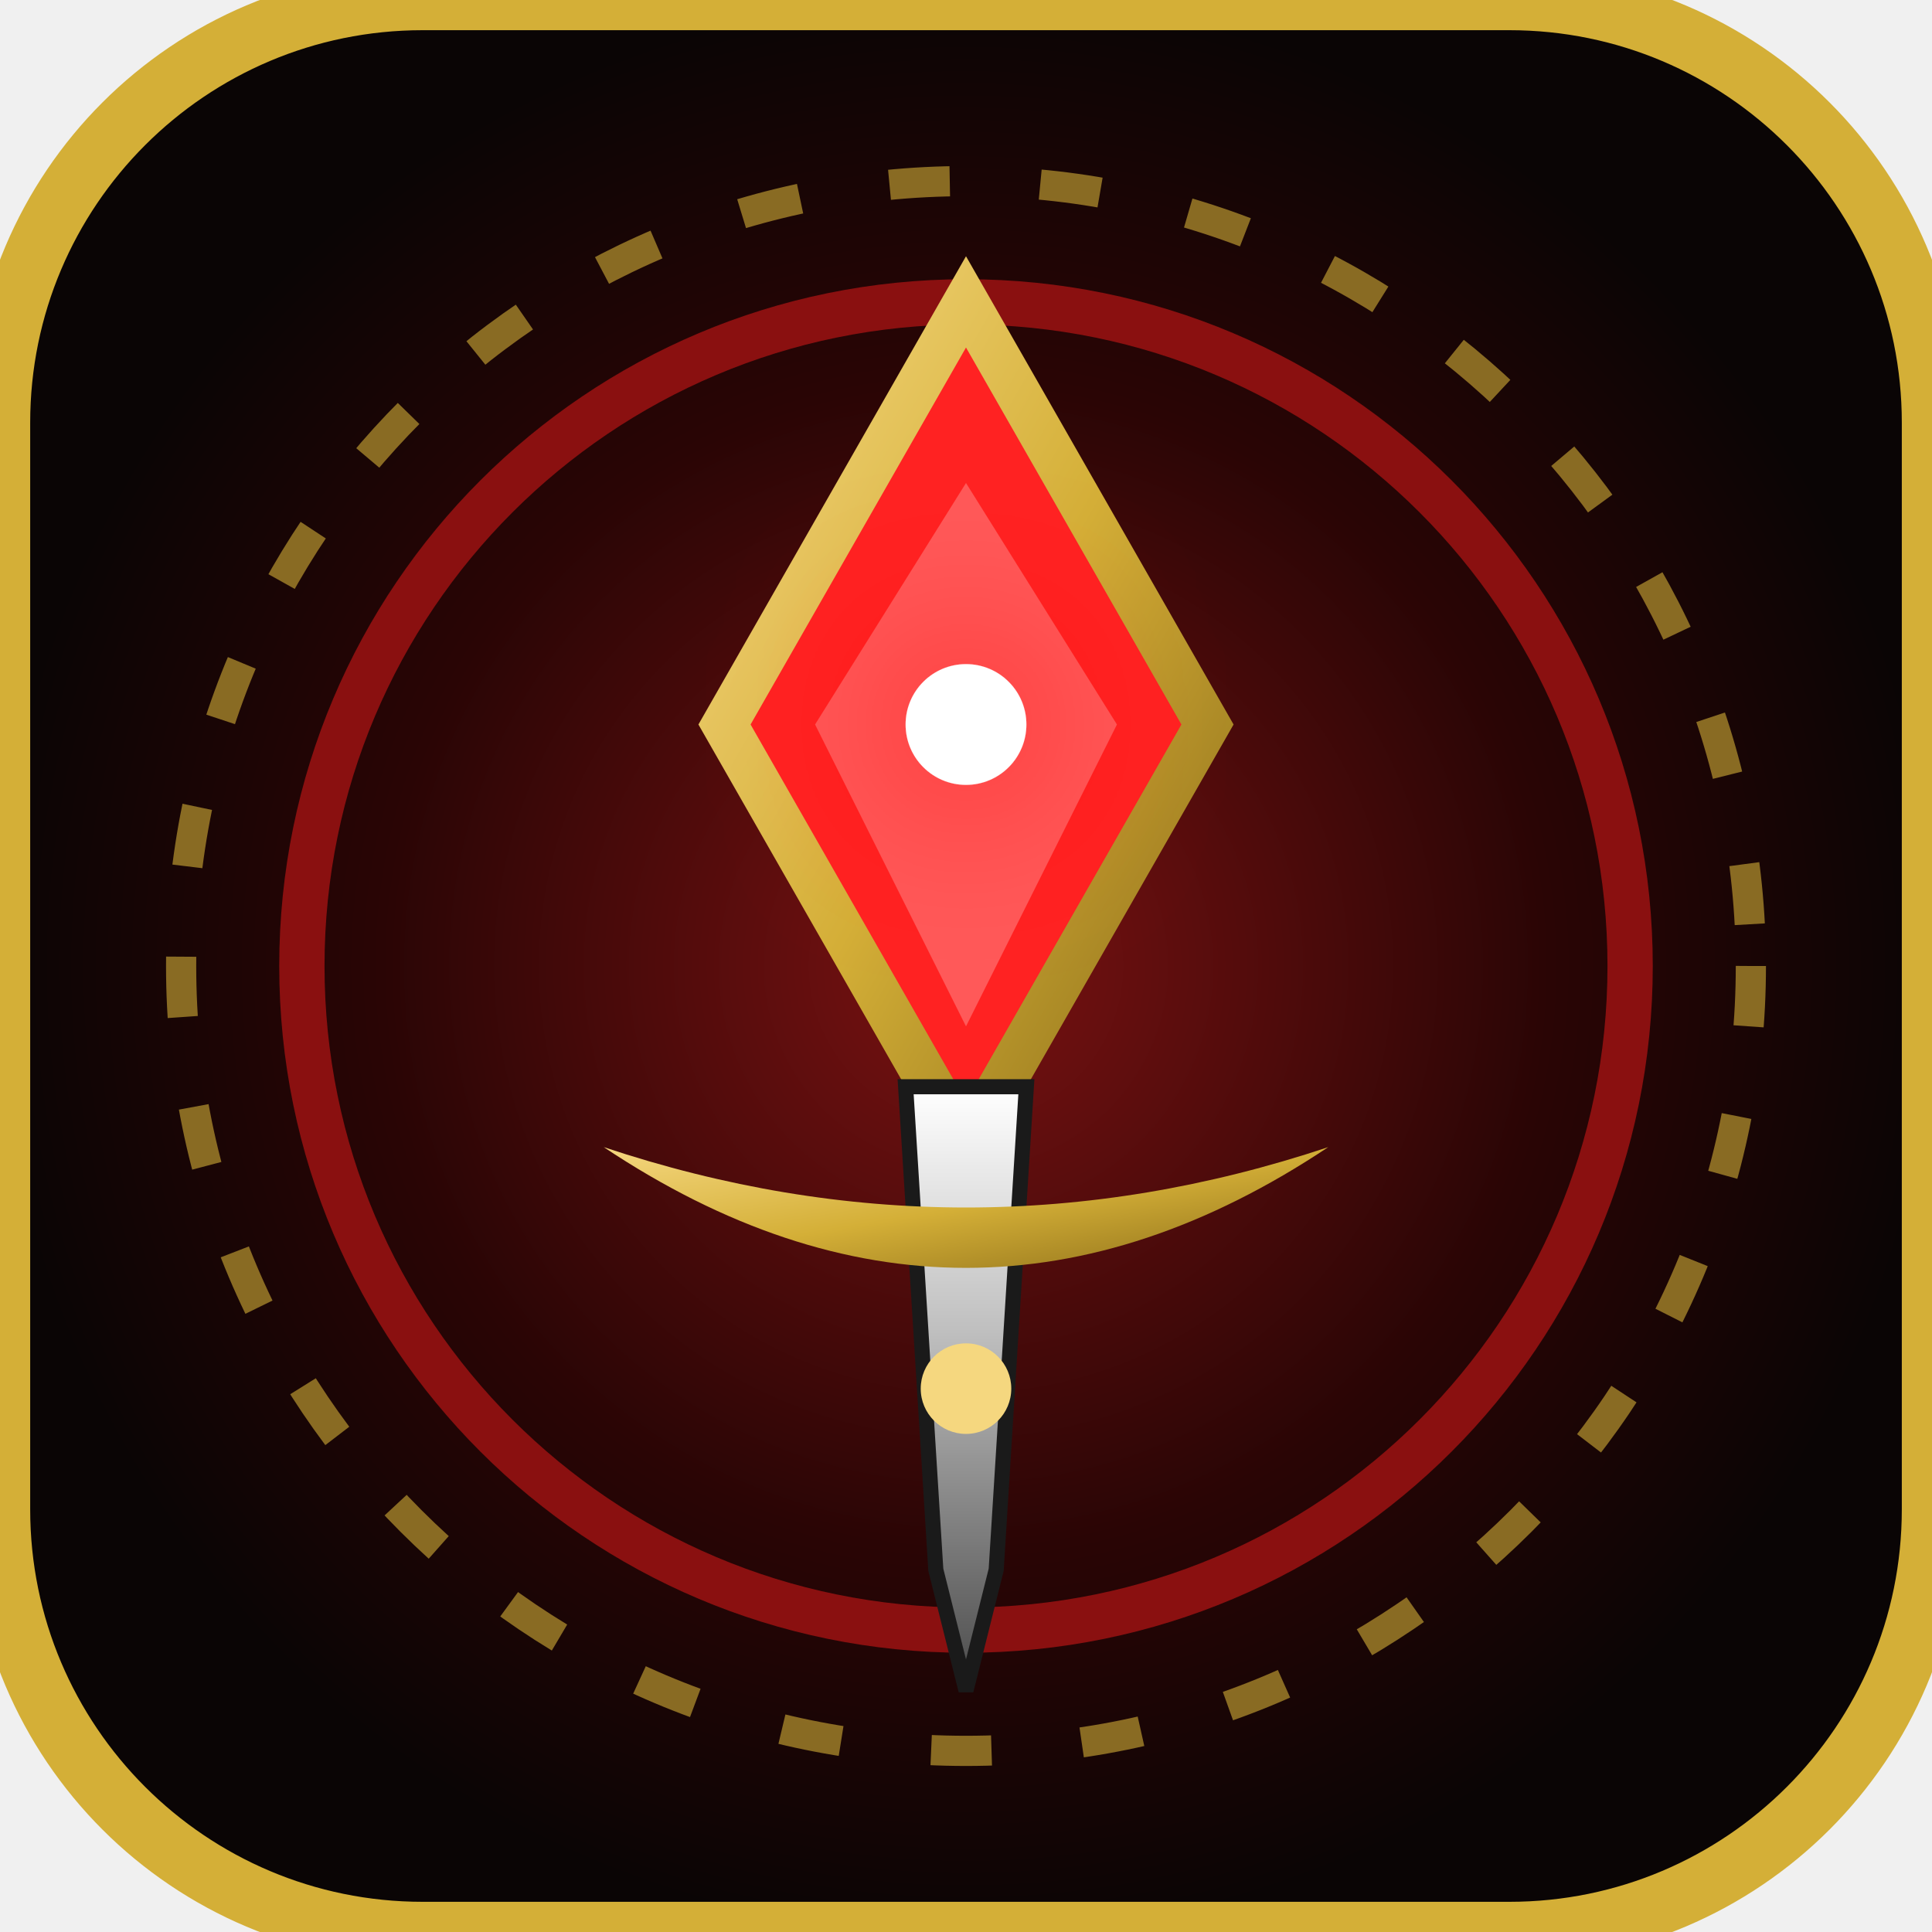
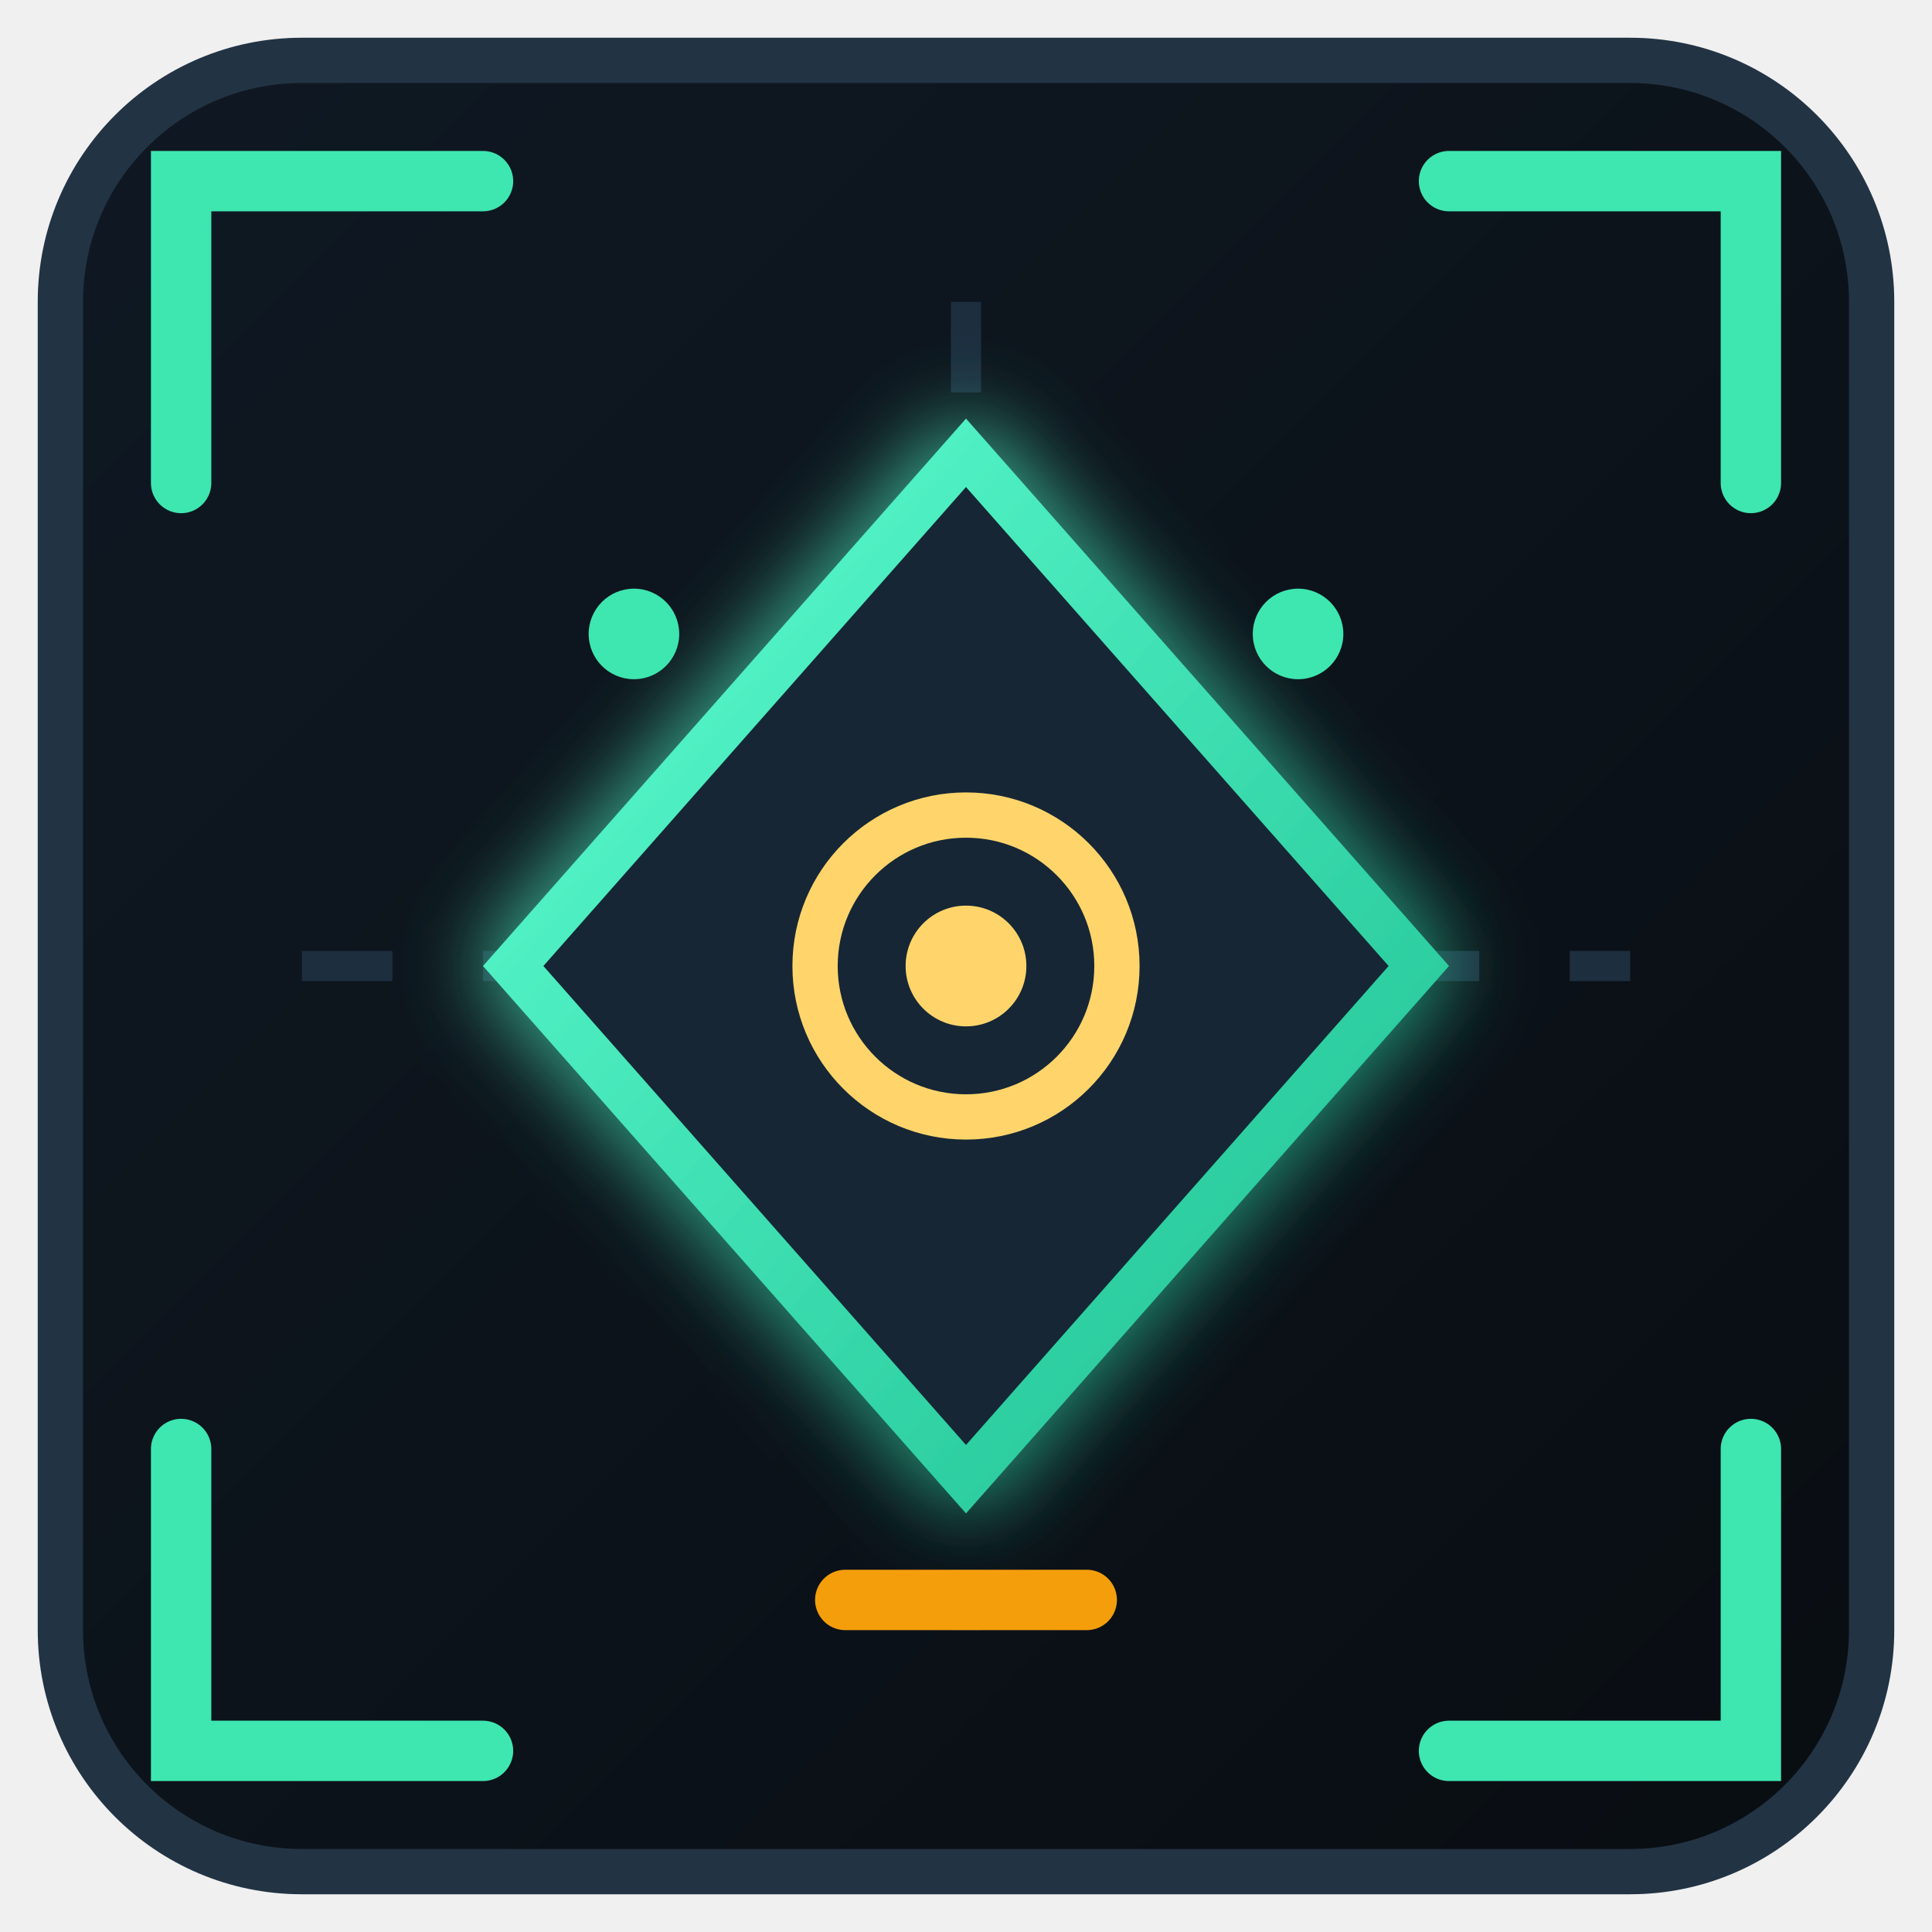
<svg xmlns="http://www.w3.org/2000/svg" viewBox="0 0 64 64" width="64" height="64">
  <defs>
-     <radialGradient id="bgGlow" cx="50%" cy="50%" r="50%">
-       <stop offset="0%" stop-color="#7a1212" />
-       <stop offset="60%" stop-color="#2a0505" />
-       <stop offset="100%" stop-color="#0a0505" />
-     </radialGradient>
-     <linearGradient id="goldGrad" x1="0%" y1="0%" x2="100%" y2="100%">
-       <stop offset="0%" stop-color="#f5d77f" />
-       <stop offset="50%" stop-color="#d4af37" />
-       <stop offset="100%" stop-color="#8a6c18" />
+     <linearGradient id="hudBg" x1="0%" y1="0%" x2="100%" y2="100%">
+       <stop offset="0%" stop-color="#0f1923" />
+       <stop offset="100%" stop-color="#090d12" />
    </linearGradient>
-     <linearGradient id="bladeGrad" x1="0%" y1="0%" x2="0%" y2="100%">
-       <stop offset="0%" stop-color="#ffffff" />
-       <stop offset="40%" stop-color="#c0c0c0" />
-       <stop offset="100%" stop-color="#4a4a4a" />
+     <linearGradient id="cyanGrad" x1="0%" y1="0%" x2="100%" y2="100%">
+       <stop offset="0%" stop-color="#5fffd2" />
+       <stop offset="100%" stop-color="#1dbf91" />
    </linearGradient>
+     <linearGradient id="amberGrad" x1="0%" y1="0%" x2="100%" y2="100%">
+       <stop offset="0%" stop-color="#ffd56b" />
+       <stop offset="100%" stop-color="#f59e0b" />
+     </linearGradient>
+     <filter id="glow" x="-20%" y="-20%" width="140%" height="140%">
+       <feGaussianBlur stdDeviation="1.5" result="blur" />
+       <feComposite in="SourceGraphic" in2="blur" operator="over" />
+     </filter>
  </defs>
-   <rect width="64" height="64" rx="14" fill="url(#bgGlow)" stroke="#d4af37" stroke-width="2" />
-   <circle cx="32" cy="32" r="26" fill="none" stroke="#d4af37" stroke-width="1" stroke-dasharray="2,3" opacity="0.6" />
-   <circle cx="32" cy="32" r="22" fill="none" stroke="#8a1010" stroke-width="1.5" />
-   <polygon points="32,10 40,24 32,38 24,24" fill="#ff2222" stroke="url(#goldGrad)" stroke-width="1.5" />
-   <polygon points="32,16 37,24 32,34 27,24" fill="#ff6666" opacity="0.8" />
-   <polygon points="30,36 34,36 33,52 32,56 31,52" fill="url(#bladeGrad)" stroke="#1a1a1a" stroke-width="0.5" />
-   <path d="M20,38 Q32,42 44,38 Q32,46 20,38 Z" fill="url(#goldGrad)" />
-   <circle cx="32" cy="24" r="2" fill="#fff" filter="drop-shadow(0 0 3px #ff0000)" />
-   <circle cx="32" cy="46" r="1.5" fill="#f5d77f" />
+   <rect x="2" y="2" width="60" height="60" rx="8" fill="url(#hudBg)" stroke="#223344" stroke-width="1.5" />
+   <path d="M6 16 L6 6 L16 6" fill="none" stroke="#3ee6b0" stroke-width="2" stroke-linecap="round" />
+   <path d="M58 16 L58 6 L48 6" fill="none" stroke="#3ee6b0" stroke-width="2" stroke-linecap="round" />
+   <path d="M6 48 L6 58 L16 58" fill="none" stroke="#3ee6b0" stroke-width="2" stroke-linecap="round" />
+   <path d="M58 48 L58 58 L48 58" fill="none" stroke="#3ee6b0" stroke-width="2" stroke-linecap="round" />
+   <line x1="10" y1="32" x2="54" y2="32" stroke="#1d2e3f" stroke-width="1" stroke-dasharray="3 3" />
+   <line x1="32" y1="10" x2="32" y2="54" stroke="#1d2e3f" stroke-width="1" stroke-dasharray="3 3" />
+   <polygon points="32,15 47,32 32,49 17,32" fill="#142834" stroke="url(#cyanGrad)" stroke-width="1.5" filter="url(#glow)" />
+   <circle cx="32" cy="32" r="5" fill="none" stroke="#ffd56b" stroke-width="1.5" />
+   <circle cx="32" cy="32" r="2" fill="#ffd56b" />
+   <circle cx="21" cy="21" r="1.5" fill="#3ee6b0" />
+   <circle cx="43" cy="21" r="1.5" fill="#3ee6b0" />
+   <line x1="28" y1="53" x2="36" y2="53" stroke="#f59e0b" stroke-width="2" stroke-linecap="round" />
</svg>
